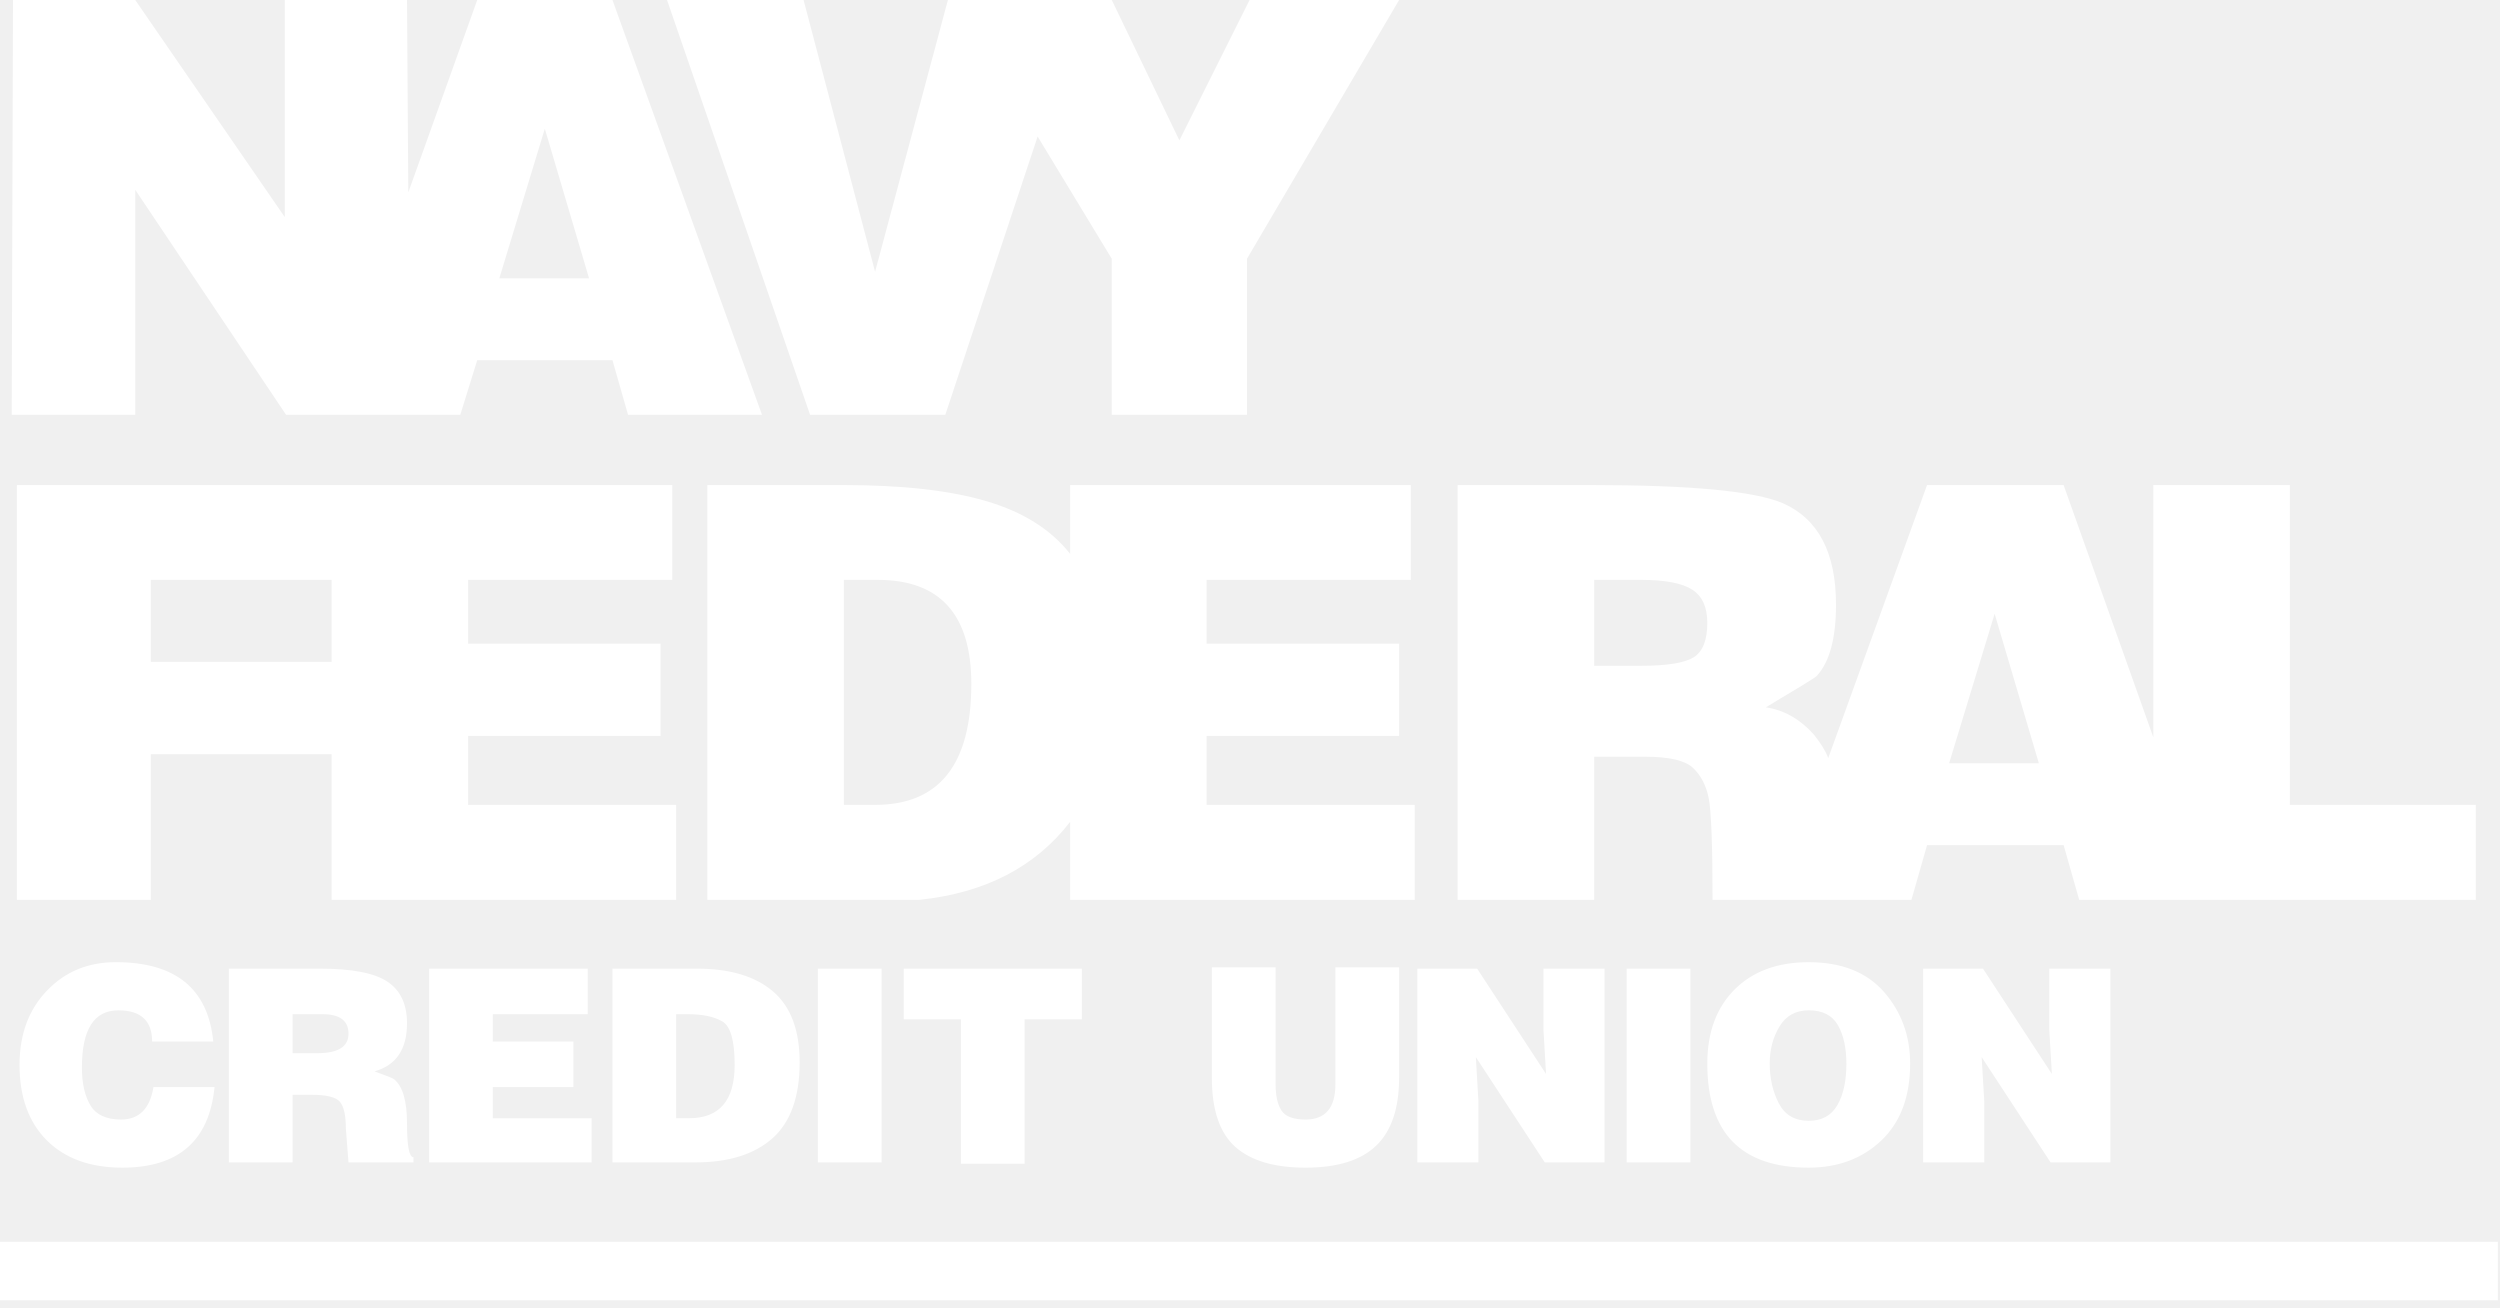
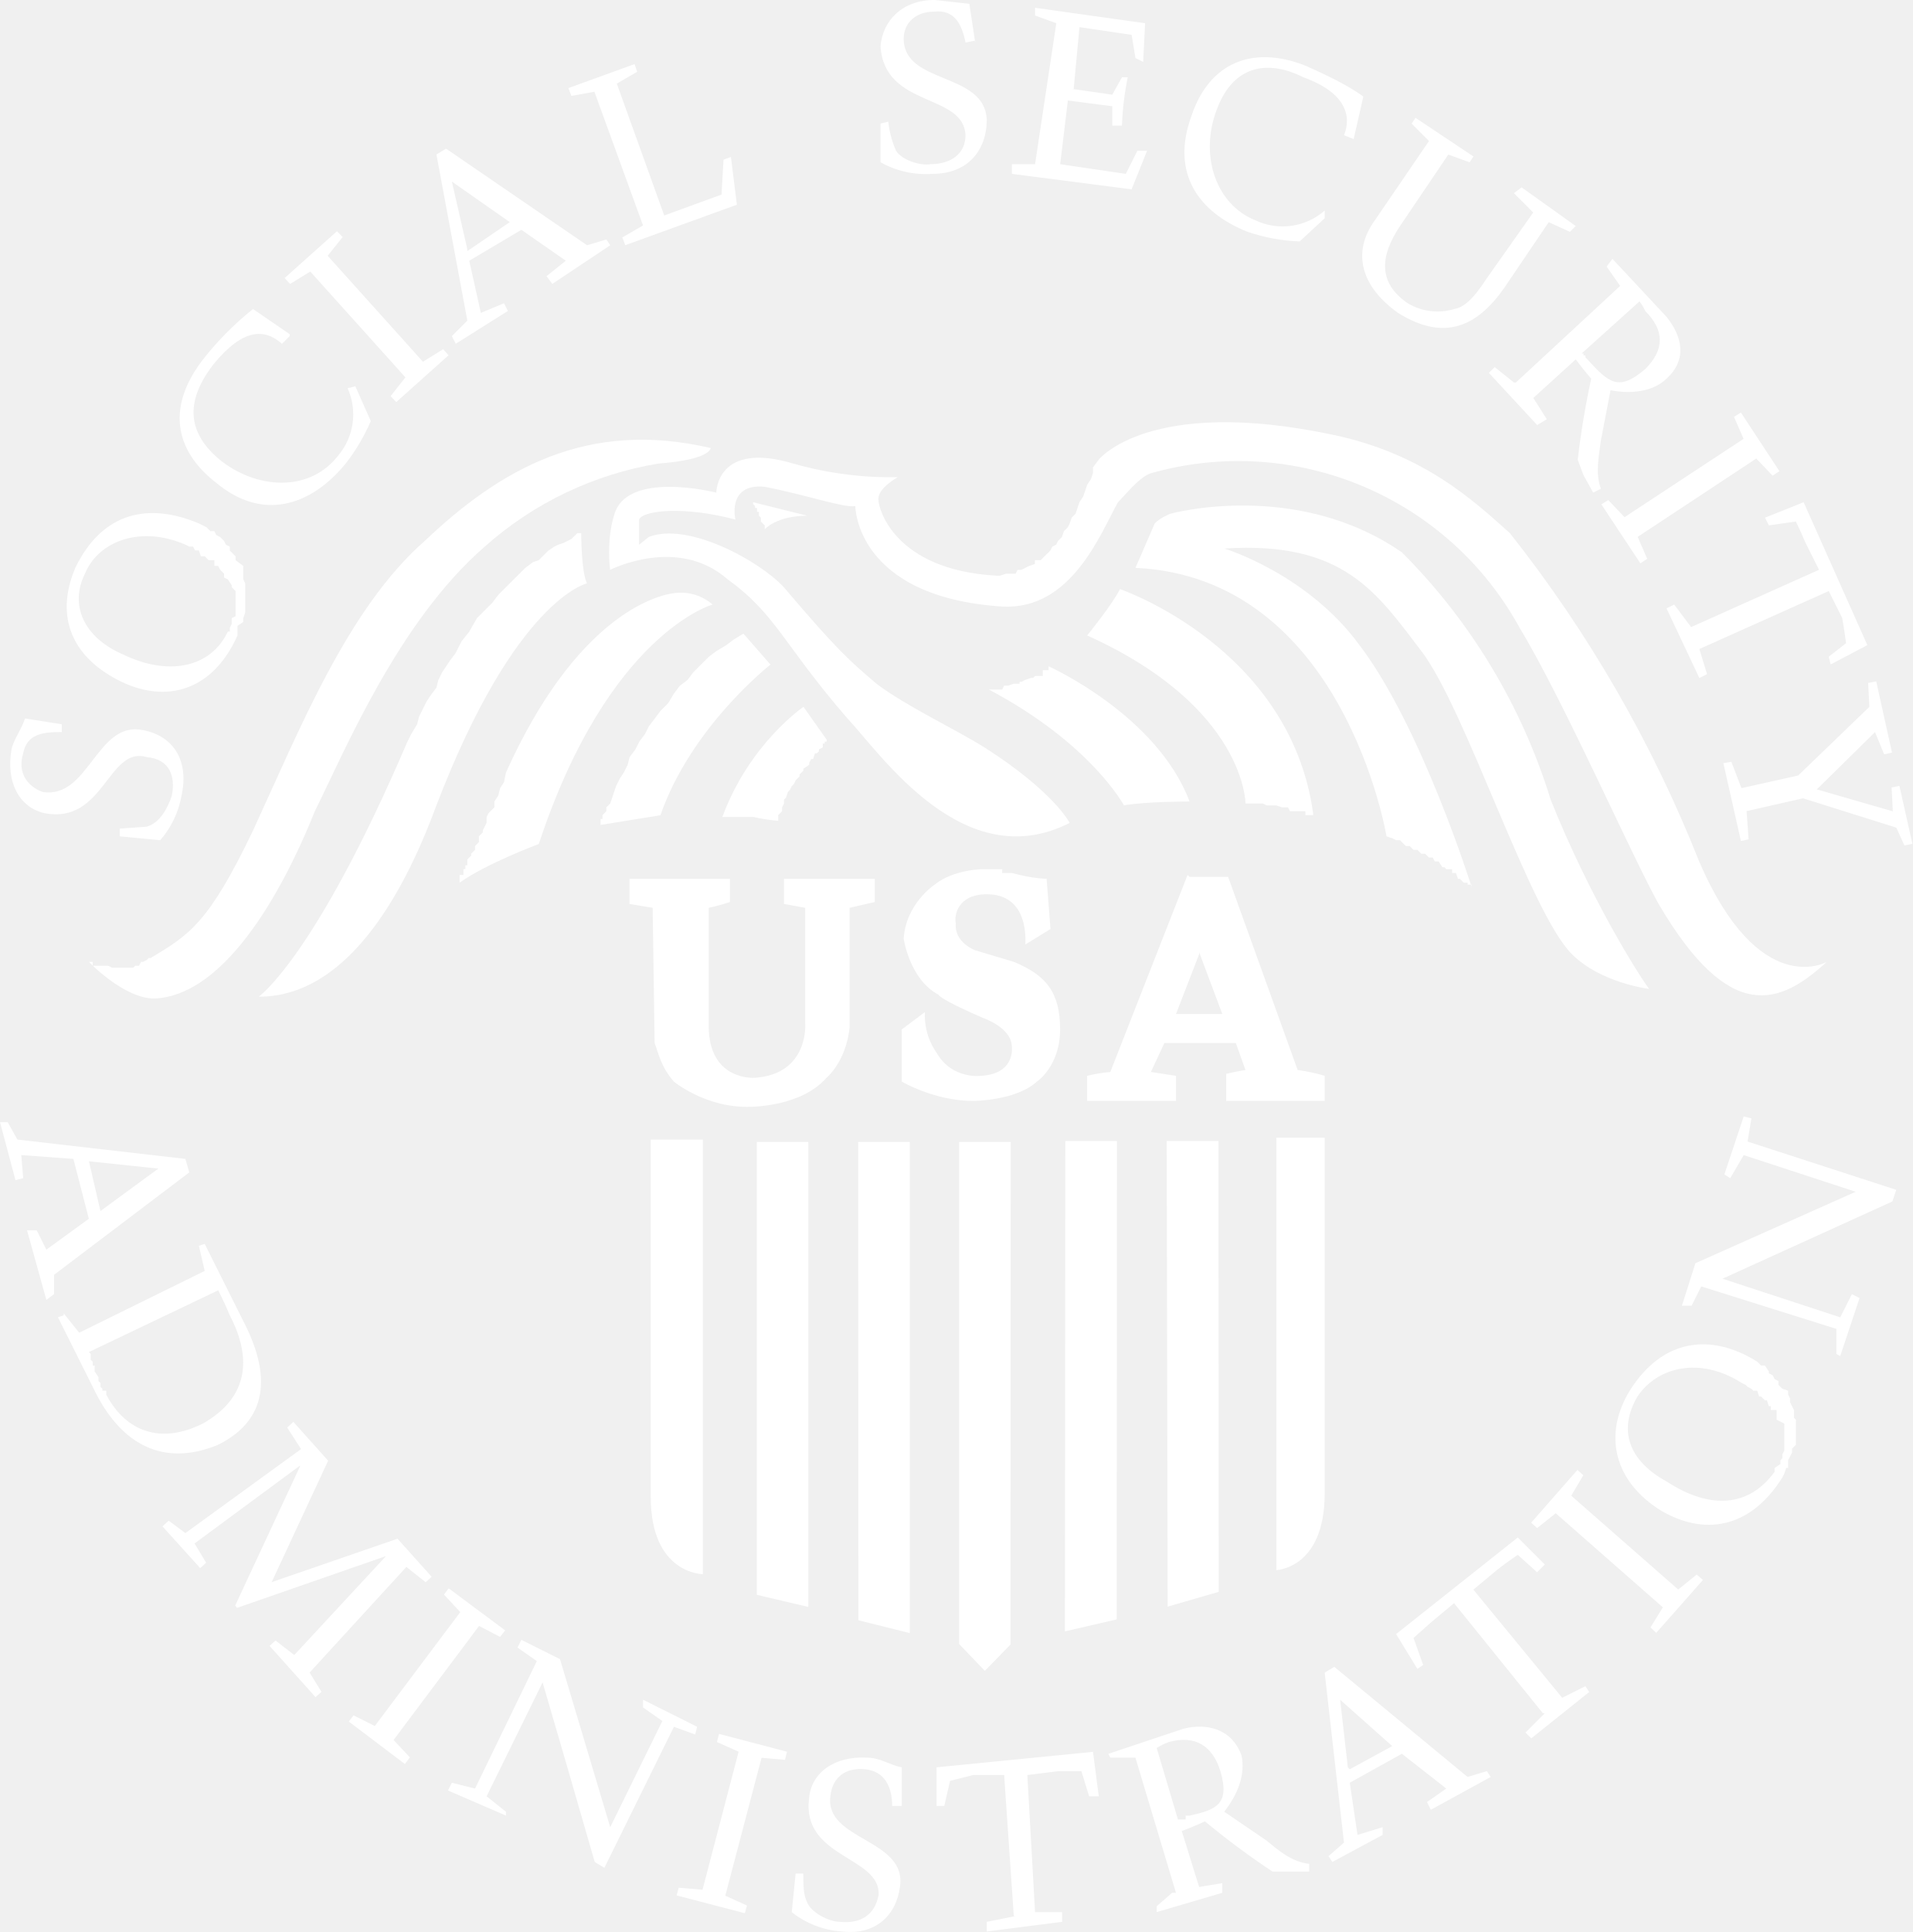
- <svg xmlns="http://www.w3.org/2000/svg" width="153" height="80" viewBox="0 0 153 80" fill="none">
-   <path d="M19.736 62.069C20.797 62.069 21.328 62.464 21.328 63.264C21.328 64.056 20.691 64.456 19.418 64.456H17.906V62.069H19.736ZM152.87 79.576V75.998H0V79.576H152.87ZM7.083 58.885C5.383 58.885 3.976 59.469 2.865 60.636C1.749 61.803 1.195 63.314 1.195 65.174C1.195 67.131 1.75 68.673 2.865 69.79C3.976 70.897 5.516 71.461 7.481 71.461C10.928 71.461 12.81 69.81 13.13 66.527H9.391C9.179 67.853 8.513 68.516 7.402 68.516C6.498 68.516 5.875 68.219 5.529 67.641C5.183 67.052 5.013 66.287 5.013 65.332C5.013 62.999 5.754 61.833 7.242 61.833C8.621 61.833 9.31 62.471 9.31 63.741H13.052C12.733 60.506 10.743 58.885 7.083 58.885ZM20.809 67.438C21.047 67.733 21.167 68.277 21.167 69.069L21.327 71.138H25.306V70.822C25.039 70.822 24.909 70.129 24.909 68.752C24.909 67.372 24.641 66.469 24.113 66.047C24.059 65.993 23.661 65.835 22.919 65.568C24.244 65.197 24.909 64.213 24.909 62.627C24.909 61.46 24.511 60.611 23.715 60.081C22.92 59.547 21.539 59.281 19.577 59.281H14.007V71.138H17.906V67.002H19.099C19.998 67.002 20.569 67.148 20.809 67.438ZM36.207 68.436H30.16V66.527H35.094V63.74H30.16V62.069H35.97V59.282H26.261V71.139H36.207V68.436ZM47.269 69.67C48.381 68.682 48.939 67.131 48.939 65.015C48.939 63.049 48.395 61.605 47.309 60.675C46.221 59.745 44.669 59.281 42.655 59.281H37.483V71.138H42.573C44.59 71.138 46.154 70.65 47.269 69.67ZM53.954 59.281H50.054V71.138H53.954V59.281ZM58.808 62.385V71.221H62.707V62.385H66.209V59.281H55.307V62.385H58.808ZM75.597 70.186C76.551 71.035 77.983 71.461 79.897 71.461C81.858 71.461 83.303 71.006 84.232 70.106C85.161 69.202 85.625 67.823 85.625 65.965V59.202H81.726V66.365C81.726 67.798 81.115 68.516 79.898 68.516C79.154 68.516 78.661 68.328 78.424 67.962C78.185 67.587 78.067 67.053 78.067 66.365V59.202H74.166V65.965C74.166 67.93 74.644 69.335 75.597 70.186ZM86.74 59.281V71.138H90.479V67.398L90.322 64.694L94.539 71.138H98.199V59.281H94.46V63.028L94.618 65.727L90.402 59.281H86.74ZM103.451 59.281H99.552V71.138H103.451V59.281ZM106.158 60.556C105.042 61.673 104.487 63.186 104.487 65.094C104.487 69.335 106.555 71.461 110.695 71.461C112.497 71.461 113.981 70.897 115.147 69.79C116.314 68.673 116.9 67.111 116.9 65.094C116.9 63.394 116.371 61.942 115.309 60.715C114.246 59.501 112.709 58.886 110.696 58.886C108.783 58.885 107.268 59.446 106.158 60.556ZM117.696 59.281V71.138H121.437V67.398L121.277 64.694L125.495 71.138H129.155V59.281H125.416V63.028L125.575 65.727L121.359 59.281H117.696ZM46.634 25.385L37.483 0H29.206L24.988 11.774L24.909 0H17.428V13.286L8.277 0H0.796L0.717 25.385H8.277V11.616L17.507 25.385H28.17L29.206 22.045H37.483L38.436 25.385H46.634ZM53.555 16.632L49.179 0.001H40.823L49.577 25.386H57.853L63.503 8.354L68.04 15.837V25.386H76.316V15.836L85.625 0H76.474L72.178 8.591L68.04 0H58.012L53.555 16.632ZM1.034 55.071H9.231V46.155H20.293V55.071H41.38V49.259H28.648V45.038H40.426V39.392H28.648V35.489H41.143V29.686H1.034V55.071ZM43.29 29.686V55.071H56.262C60.293 54.646 63.369 53.053 65.492 50.296V55.071H86.582V49.259H73.846V45.038H85.625V39.392H73.846V35.489H86.342V29.686H65.492V33.897C64.326 32.414 62.628 31.342 60.399 30.68C58.17 30.018 55.254 29.686 51.647 29.686H43.29ZM117.935 29.686L111.889 46.391C111.728 45.966 111.435 45.492 111.011 44.958C110.162 44.008 109.179 43.451 108.068 43.288C110.029 42.122 111.062 41.488 111.172 41.38C111.967 40.529 112.364 39.076 112.364 37.001C112.364 33.817 111.278 31.751 109.103 30.793C107.352 30.05 103.451 29.686 97.405 29.686H89.207V55.071H97.564V46.312H100.668C102.151 46.312 103.134 46.539 103.611 46.994C104.088 47.439 104.408 48.052 104.568 48.823C104.725 49.593 104.808 51.669 104.808 55.07H116.979L117.937 51.723H126.294L127.246 55.07H151.52V49.258H140.138V29.686H131.783V45.121L126.293 29.686H117.935ZM9.231 40.505V35.488H20.293V40.505H9.231ZM112.484 62.748C112.827 63.355 112.999 64.136 112.999 65.094C112.999 66.152 112.815 67.002 112.444 67.64C112.072 68.277 111.491 68.593 110.694 68.593C109.844 68.593 109.234 68.237 108.862 67.521C108.492 66.805 108.307 65.994 108.307 65.094C108.307 64.243 108.503 63.488 108.902 62.826C109.299 62.163 109.898 61.832 110.694 61.832C111.542 61.831 112.137 62.137 112.484 62.748ZM53.716 35.488C57.535 35.488 59.445 37.613 59.445 41.853C59.445 46.791 57.481 49.258 53.555 49.258H51.646V35.488H53.716ZM42.096 62.069C42.998 62.069 43.7 62.217 44.204 62.509C44.709 62.799 44.961 63.69 44.961 65.173C44.961 67.346 44.032 68.435 42.175 68.435H41.38V62.069H42.096ZM100.428 35.488C101.91 35.488 102.96 35.691 103.569 36.09C104.18 36.485 104.487 37.163 104.487 38.116C104.487 39.179 104.207 39.881 103.653 40.227C103.092 40.573 102.022 40.746 100.429 40.746H97.563V35.487L100.428 35.488ZM122.072 37.564L124.778 46.712H119.286L122.072 37.564ZM33.343 7.878L36.05 17.033H30.559L33.343 7.878Z" fill-rule="evenodd" clip-rule="evenodd" fill="white" />
+ <svg xmlns="http://www.w3.org/2000/svg" id="Layer_1" viewBox="0 0 570.42 576.15">
+   <defs>
+     <style>.cls-1{fill:#fff;}</style>
+   </defs>
+   <path class="cls-1" d="m27.07,286.85h.58v1.15h4.61l1.15.58h6.34l.58-.58h1.15l.58-1.15h.58l1.15-.58.58-.58h.58c11.52-6.91,17.28-10.37,30.53-38.02,13.82-29.95,28.22-66.24,51.26-86.4,22.46-21.31,48.38-36.29,85.25-27.65,0,0,0,3.46-15.55,4.61-19.28,3.18-37.26,11.77-51.84,24.77-25.92,22.46-42.05,61.63-50.69,78.91-5.76,14.4-23.62,54.72-47.81,55.87-9.22,0-19.58-10.94-19.58-10.94h.58Z" />
+   <path class="cls-1" d="m121.54,221.18l1.15-2.3,1.73-2.88.58-2.3,1.15-2.3,1.15-2.3,1.15-1.73,1.73-2.3.58-2.3,1.15-2.3,1.15-1.73,1.15-1.73,1.73-2.3,1.73-3.46,2.3-2.88,2.3-4.03,2.3-2.3,2.3-2.3,1.73-2.3,2.3-2.3,2.3-2.3,1.73-1.73,1.73-1.73,2.3-1.73,1.73-.58,1.73-1.73,1.15-1.15,1.73-1.15,1.15-.58,1.73-.58,1.15-.58,1.15-.58h0l1.73-1.73h1.15s0,11.52,1.73,14.98c0,0-21.31,4.61-44.93,66.24-8.06,21.89-24.77,57.02-52.99,57.02,0,0,16.7-11.52,44.35-76.03h0Zm15.55,41.47v-1.73h1.15v-1.73h.58v-1.15h.58v-1.73l1.15-1.15v-.58l1.15-1.15v-1.15l1.15-1.15v-1.73l1.15-1.15v-.58l1.15-2.3v-1.73l.58-1.15,1.73-1.73v-1.73l1.15-1.73.58-2.3,1.15-1.73.58-2.88c20.74-46.08,44.35-52.99,50.69-53.57,3.97-.41,7.93.84,10.94,3.46,0,0-31.1,8.64-51.84,71.42,0,0-15.55,5.76-23.62,11.52v-.58Zm42.05-16.7v-1.73h.58v-1.15l1.15-1.15v-1.15l1.15-1.15.58-1.73.58-1.73.58-1.73,1.15-2.3,1.15-1.73,1.15-2.3.58-2.3,1.73-2.3,1.15-2.3,1.73-2.3,1.15-2.3,1.73-2.3,1.73-2.3,2.3-2.3,1.73-2.88,1.73-2.3,2.3-1.73,1.73-2.3,2.3-2.3,2.3-2.3,2.3-1.73,2.88-1.73,2.3-1.73,2.88-1.73,8.06,9.22s-23.62,18.43-32.83,44.93l-17.86,2.88Zm52.99-1.15v-1.73l1.15-1.15v-1.15l.58-1.15v-1.15l.58-.58.58-1.73.58-.58.58-1.15.58-.58.58-1.15,1.15-1.15v-.58l1.15-1.15v-.58l1.73-1.15v-.58l.58-1.15h.58l.58-1.73h.58l.58-.58v-.58l1.15-.58v-1.15h.58v-.58h.58v-.58l-6.91-9.79s-16.13,10.94-24.19,32.83h9.22c2.46.58,4.97.97,7.49,1.15Zm-7.49-95.04v.58l.58.58v.58h.58v1.15h.58v1.15l.58.58v1.15l1.15,1.15v1.15s3.46-4.03,12.67-4.03l-16.13-4.03Zm70.27,55.87h4.03l.58-1.15h1.15l1.73-.58h1.73v-.58h.58l1.15-.58,1.73-.58h.58l.58-.58h2.3v-1.73h1.73v-1.15s32.26,14.4,42.05,40.32c0,0-13.25,0-19.58,1.15,0,0-9.79-18.43-40.32-34.56h0Zm96.77,37.44h-2.3v-1.15h-4.61l-.58-1.15h-1.73l-1.73-.58h-2.88l-1.15-.58h-5.18s0-28.8-47.23-50.11c0,0,7.49-9.22,9.79-13.82,0,0,50.69,17.28,57.6,66.82v.58Z" />
+   <path class="cls-1" d="m438.91,264.96v-1.15h-1.15v-.58h-1.15l-1.15-1.15h-.58l-.58-1.73h-1.15v-1.15h-1.73l-.58-.58h-.58l-1.15-1.73h-1.15l-.58-1.15h-1.15l-1.15-1.15h-1.15l-1.15-1.15h-1.15l-1.15-1.15h-1.15l-1.73-1.73h-1.15l-1.15-.58-1.73-.58s-12.67-77.18-74.88-80.06l5.76-13.25c1.73-1.73,3.46-2.3,4.61-2.88,0,0,37.44-10.37,69.12,11.52,20.57,20.59,35.8,45.9,44.35,73.73,11.52,28.8,25.92,51.84,29.38,56.45,0,0-14.4-1.73-23.04-10.37-12.67-12.67-31.68-73.15-44.93-90.43s-23.04-32.83-58.75-30.53c0,0,24.77,7.49,40.32,28.8,18.43,24.19,33.41,72,33.41,72v.58Z" />
+   <path class="cls-1" d="m327.74,137.09l-1.73,2.3v1.73l-.58,1.73-1.15,1.73-.58,1.73-.58,1.73-1.15,1.73-.58,1.73-.58,1.73-1.15,1.15-.58,1.73-.58,1.15-1.15,1.15-.58,1.73-1.15,1.15-.58,1.15-1.15.58-.58,1.15-1.15,1.15-.58.58-1.15,1.15h-1.73v1.15l-1.73.58-1.15.58-1.15.58h-1.15l-.58,1.15h-2.88l-1.73.58h-1.15c-30.53-1.73-35.14-20.16-35.14-22.46-.58-3.46,5.76-6.91,5.76-6.91-1.73,0-14.98.58-31.1-4.03-23.04-6.91-23.04,8.64-23.04,8.64,0,0-27.07-6.91-30.53,6.91-2.3,7.49-1.15,16.13-1.15,16.13,0,0,20.16-10.37,35.14,2.88,14.4,10.37,16.7,19.58,35.71,41.47,9.79,10.37,34.56,47.23,66.24,31.1,0,0-4.61-9.22-25.34-22.46-9.22-5.76-23.04-12.1-32.26-19.01-8.06-6.91-11.52-9.79-27.65-28.8-7.49-8.06-28.8-19.58-40.32-14.98l-2.88,2.3v-7.49c1.15-2.88,13.82-4.03,28.8,0,0,.58-2.88-10.94,8.64-9.79,12.1,2.3,23.62,6.34,27.07,5.76,0,0,0,27.07,43.78,29.95,20.74,1.15,29.38-21.89,34.56-31.1,2.3-2.3,6.34-7.49,9.79-8.64,42.93-12.2,88.59,6.93,110.02,46.08,13.25,21.89,33.41,67.97,41.47,82.37,21.31,36.29,36.29,29.95,50.11,17.28,0,0-20.16,11.52-38.02-29.95-13.95-35.22-32.96-68.2-56.45-97.92-10.37-9.22-25.34-23.62-52.99-29.38-54.72-11.52-69.7,7.49-69.7,7.49ZM18.43,216v2.3c-5.76,0-10.37.58-11.52,6.34-1.73,5.76,1.15,9.79,5.76,11.52,13.82,2.3,16.13-21.31,29.95-18.43,9.22,1.73,13.82,9.22,11.52,19.58-.88,4.91-3.07,9.48-6.34,13.25l-12.1-1.15v-2.3l8.06-.58c4.03-1.15,6.34-5.76,7.49-9.22,1.15-5.76-.58-10.94-7.49-11.52-11.52-3.46-12.67,20.16-30.53,16.7-7.49-1.73-11.52-9.22-9.79-19.01.58-2.88,2.88-5.76,4.03-9.22l10.94,1.73Zm40.9-59.9l1.15.58,1.15.58,1.15,1.15h1.15l.58,1.15,1.15.58,1.15,1.15h0l.58,1.15,1.15.58v1.15l1.15,1.15.58.58v1.15l2.3,1.73v4.03l.58,1.15v8.64l-.58,1.73v1.15l-1.73,1.15v2.88c-7.49,16.7-21.31,20.16-34.56,13.82-14.4-6.91-20.16-19.01-13.82-33.98,8.06-16.7,21.89-19.58,36.86-13.25Zm9.22,32.26v-1.15l.58-1.15v-1.73l1.15-.58v-7.49l-1.15-1.15v-.58l-1.15-1.73h0l-1.15-.58v-1.15l-.58-.58-.58-.58-.58-1.15h-1.15v-1.73h-1.73l-1.15-1.15h-1.15l-.58-1.73h-1.15l-.58-1.15h-1.15l-1.15-.58c-13.25-5.76-25.92-1.15-29.95,8.64-4.61,9.22-.58,19.01,11.52,24.19,13.25,6.34,25.92,4.03,31.1-6.91h.58Zm17.86-88.13l-2.3,2.3c-5.18-4.61-11.52-4.61-20.16,5.76-8.64,10.94-8.64,20.74,2.3,29.38,11.52,8.64,26.5,8.64,34.56-1.73,4.78-5.6,5.9-13.45,2.88-20.16l2.3-.58,4.61,10.37c-1.95,4.52-4.47,8.78-7.49,12.67-10.37,12.67-24.77,17.28-38.59,5.76-12.67-9.79-14.98-23.04-3.46-37.44,4.25-5.32,9.08-10.15,14.4-14.4l10.94,7.49v.58Z" />
+   <path class="cls-1" d="m97.74,76.28l28.42,31.6,6.03-3.74,1.61,1.81-15.6,13.95-1.69-1.77,4.42-5.59-28.38-31.56-6.03,3.7-1.61-1.77,15.6-13.95,1.69,1.73-4.46,5.59h0Z" />
+   <path class="cls-1" d="m139.97,77.76l3.46,15.55,6.91-2.88,1.15,2.3-15.55,9.79-1.15-2.3,4.61-4.61-9.22-49.54,2.88-1.73,42.05,28.8,5.76-1.73,1.15,1.73-17.28,11.52-1.73-2.3,5.76-4.61-13.25-9.22-15.55,9.22Zm-.58-2.88l12.67-8.64-17.28-12.1,4.61,20.16v.58Z" />
+   <path class="cls-1" d="m185.62,70.81l6.19-3.58-14.51-39.88-6.87,1.25-.88-2.33,19.74-7.16.76,2.29-6.07,3.54,14.15,39.32,17.09-6.23.6-10.41,2.21-.8,1.77,14.23-33.29,12.06-.88-2.29h0Z" />
+   <path class="cls-1" d="m290.88,12.1l-2.88.58c-1.15-5.76-3.46-9.79-9.22-9.22-5.76,0-9.22,3.46-9.22,8.06,0,13.82,24.19,9.79,24.77,24.19,0,9.22-5.76,16.13-16.13,16.13-5.41.4-10.82-.8-15.55-3.46v-11.52l2.3-.58c.33,2.98,1.11,5.89,2.3,8.64,1.73,2.88,7.49,4.61,10.37,4.03,5.76,0,10.37-2.88,10.37-8.64-.58-12.67-24.19-8.06-25.34-26.5.58-7.49,6.34-13.82,16.13-13.82l10.37,1.15,1.73,11.52v-.58Zm28.8,14.4l12.1,1.73,2.88-5.18h1.73c-.98,4.74-1.56,9.56-1.73,14.4h-2.88v-5.76l-13.25-1.73-2.3,19.01,19.58,2.88,3.46-6.91h2.88l-4.61,11.52-35.71-4.61v-2.88h6.91l6.34-42.05-6.34-2.3v-2.3l32.83,4.61-.58,11.52-2.3-1.15-1.15-6.91-15.55-2.3-1.73,18.43h-.58Zm84.1,14.98l-2.88-1.15c2.3-5.76.58-12.67-12.1-17.28-11.52-5.76-21.31-2.88-25.92,9.79-5.18,13.82,0,28.22,11.52,32.83,6.87,3.28,15.02,2.14,20.74-2.88v2.3l-7.49,6.91c-5.3-.2-10.53-1.17-15.55-2.88-14.4-5.76-23.04-17.28-16.7-34.56,5.18-15.55,17.86-21.31,33.98-14.98,5.18,2.3,12.67,5.76,17.28,9.22l-2.88,12.67Zm58.18,24.77l-13.25,19.58c-8.06,11.52-17.86,16.13-31.68,7.49-12.1-8.64-13.25-19.01-6.91-27.65l16.13-23.62-5.18-5.18,1.15-1.73,17.28,11.52-1.15,1.73-6.34-2.3-14.4,21.31c-5.76,8.64-6.91,16.7,2.3,23.04,4.16,2.49,9.18,3.12,13.82,1.73,4.03-.58,7.49-5.76,9.79-9.22l13.82-19.58-5.76-5.76,2.3-1.73,16.13,11.52-1.73,1.73-6.34-2.88Zm-9.79,47.81l31.1-28.8-4.03-5.76,1.73-2.3,16.13,17.28c4.61,5.76,6.34,12.67,0,18.43-4.03,4.03-10.94,4.61-16.7,3.46l-2.88,14.98c-.58,4.61-1.73,9.79,0,14.4l-2.3,1.15-2.88-5.18-1.73-4.61c.94-8.13,2.29-16.2,4.03-24.19-1.62-1.85-3.16-3.77-4.61-5.76l-12.67,11.52,4.03,6.34-2.88,1.73-14.4-15.55,1.73-1.73,5.76,4.61h.58Zm19.58-8.64h.58v.58h.58v.58l.58.58c6.34,6.91,9.22,9.79,17.28,2.88,5.76-5.76,5.76-11.52,0-17.28-.46-1.03-1.04-1.99-1.73-2.88l-17.28,15.55Z" />
+   <path class="cls-1" d="m523.87,136.74l-35.38,23.36,2.85,6.55-2.05,1.33-11.62-17.57,2.05-1.29,4.86,5.11,35.5-23.36-2.85-6.55,2.05-1.29,11.5,17.49-2.05,1.33-4.86-5.11h0Z" />
+   <path class="cls-1" d="m504,187.2l38.59-17.28-4.03-8.06c-.9-2.14-1.86-4.25-2.88-6.34l-8.06,1.15-1.15-2.3,11.52-4.61,19.01,42.62-10.94,5.76-.58-2.3,5.18-4.03c-.33-2.5-.72-5-1.15-7.49l-4.03-8.06-38.59,17.28,2.3,7.49-2.3,1.15-9.79-20.74,2.3-1.15,5.18,6.91h-.58Z" />
+   <path class="cls-1" d="m519.44,235.04l16.93-3.78,21.23-20.46-.36-7.12,2.41-.48,4.7,21.23-2.33.52-2.73-6.63-17.37,17.09,22.68,6.55-.36-7.12,2.33-.48,3.86,17.25-2.37.52-2.41-5.31-27.86-8.76-16.81,3.82.6,8.4-2.29.52-5.23-23.2,2.37-.44,3.02,7.88h0Z" />
+   <path class="cls-1" d="m21.89,345.6l-15.55-1.15.58,6.91-2.3.58-4.61-17.28h2.3l2.88,5.18,50.11,5.76,1.15,4.03-40.32,30.53v5.76l-2.3,1.73-5.76-20.74h2.88l2.88,5.76,12.67-9.22-4.61-17.86Zm4.61.58l3.46,14.98,17.28-12.67-21.89-2.3h1.15Zm-7.49,45.5l4.61,5.76,37.44-18.43-1.73-7.49,1.73-.58,11.52,23.04c7.49,14.4,8.64,28.8-7.49,36.86-16.7,6.91-28.8-.58-36.29-14.98l-11.52-23.04,1.73-.58v-.58Zm8.06,12.1v1.73l.58.58v1.15h.58v1.73l1.15,1.73v1.15l.58.58v1.15l.58.58v.58h1.15v1.15c5.76,10.94,16.13,14.98,28.8,8.64,13.25-7.49,14.98-19.01,8.06-32.26-1.05-2.54-2.21-5.04-3.46-7.49l-38.59,18.43.58.58Z" />
+   <path class="cls-1" d="m121.22,467.27l-28.87,31.52,3.54,5.75-1.77,1.57-13.71-15.28,1.77-1.61,5.59,4.34,27.26-29.39-.12-.08-.16.08-44.06,15.32-.52-.72,19.38-41.61-.08-.04-.12.04-31.32,23.12,3.46,5.75-1.77,1.61-11.26-12.46,1.85-1.69,4.99,3.7,34.5-25.05-4.14-6.43,1.85-1.69,10.37,11.58-16.85,36.22,37.55-12.95,10.17,11.34-1.77,1.65-5.75-4.58h0Zm21.67,17.61l-25.49,34.01,4.86,5.19-1.49,1.97-16.73-12.66,1.41-1.85,6.35,3.18,25.49-33.97-4.86-5.23,1.41-1.85,16.85,12.54-1.53,1.93-6.27-3.26h0Z" />
+   <path class="cls-1" d="m141.7,533.38l18.43-38.02-5.76-4.03,1.15-2.3,11.52,5.76,14.98,50.11,15.55-31.68-5.76-4.03v-2.3l16.13,8.06-.58,2.3-6.34-2.3-20.74,42.05-2.88-1.73c-5.14-17.87-10.33-35.72-15.55-53.57l-16.7,33.98,5.76,4.61v1.15l-17.28-7.49,1.15-2.3,6.91,1.73Z" />
+   <path class="cls-1" d="m227.16,524.2l-10.82,41.13,6.47,2.93-.64,2.29-20.34-5.31.6-2.29,7.12.6,10.77-41.17-6.47-2.89.64-2.41,20.26,5.31-.6,2.41-7-.6Z" />
+   <path class="cls-1" d="m268.42,538.56h-2.3c0-5.76-2.3-10.37-8.06-10.94-5.76-.58-9.79,2.3-10.37,8.06-1.73,13.25,23.04,12.67,20.74,27.07-1.15,8.64-7.49,14.4-17.28,13.25-5.46-.36-10.68-2.37-14.98-5.76l1.15-11.52h2.3c0,3.46,0,6.34,1.15,8.64,1.15,2.88,6.34,5.76,9.79,5.76,5.76.58,10.37-1.73,11.52-8.06.58-11.52-23.04-10.94-20.74-28.8.58-7.49,7.49-12.67,17.28-12.1,4.03,0,6.91,2.3,10.37,2.88v11.52h-.58Zm33.98,32.83l-2.88-42.05h-9.22l-6.91,1.73-1.73,7.49h-2.3v-11.52l46.66-4.61,1.73,13.25h-2.88l-2.3-7.49h-6.91l-9.22,1.15,2.3,40.9h8.06v2.88l-22.46,2.88v-2.88l8.64-1.73h-.58Zm48.38-6.91l-12.1-40.32h-7.49l-.58-1.15,22.46-7.49c6.91-1.73,14.4,0,17.28,8.06,1.15,5.76-1.15,11.52-5.18,16.7l12.67,8.64c3.46,2.88,7.49,6.34,12.67,6.91v2.3h-10.94c-6.98-4.63-13.71-9.63-20.16-14.98-2.26,1.06-4.57,2.02-6.91,2.88l5.18,16.7,6.91-1.15v2.88l-19.58,5.76v-1.73l4.61-4.03h1.15Zm.58-21.89h2.3v-1.15h1.15c8.06-1.73,12.1-3.46,9.22-13.25-2.3-7.49-7.49-10.94-15.55-8.64-1.21.46-2.36,1.04-3.46,1.73l6.34,21.31h0Zm51.26-10.94l2.3,15.55,7.49-2.3v2.3l-14.98,8.06-1.15-1.73,4.61-4.03-5.76-50.69,2.88-1.73,39.74,32.83,5.76-1.73,1.15,1.73-17.86,9.79-1.15-2.3,5.76-4.03-13.25-10.37-15.55,8.64Zm0-4.03l12.67-6.91-15.55-13.82,2.3,20.16.58.58Zm57.6-16.7l-26.5-32.83-6.91,5.76-5.18,4.61,2.88,8.06-1.73,1.15-6.34-10.37,36.29-28.8,8.06,8.06-2.3,2.3-5.76-5.18c-2.17,1.45-4.29,2.99-6.34,4.61l-6.91,5.76,26.5,32.26,6.91-3.46,1.15,1.73-17.28,13.82-1.73-1.73,5.76-5.76h-.58Z" />
+   <path class="cls-1" d="m468.67,446.04l31.92,27.98,5.51-4.46,1.85,1.61-13.91,15.76-1.73-1.61,3.7-5.99-31.96-28.06-5.55,4.42-1.77-1.61,13.79-15.72,1.77,1.57-3.62,6.11h0Z" />
+   <path class="cls-1" d="m524.16,406.08l1.15,1.15h1.15l1.15,1.73v.58l1.15.58.58,1.15,1.15.58v1.15l1.15,1.15,1.73.58v1.15l.58,1.15v1.15l.58,1.15.58,1.15v2.3l.58.58v7.49l-1.15,1.15v1.15l-.58,1.15-.58,1.15v2.3h-.58l-.58,1.73-.58,1.15c-9.79,15.55-23.62,17.28-36.29,9.79-13.82-8.64-17.28-22.46-9.22-35.71,9.79-15.55,24.19-17.28,38.02-8.64Zm5.18,32.83v-1.15l1.73-1.15v-1.15l.58-.58v-1.15l.58-1.15v-8.06l-2.3-1.15v-2.88h-1.73v-1.15h-.58l-.58-1.73h-.58l-1.15-1.15h-.58l-.58-1.73h-1.15l-.58-.58-1.15-.58-.58-.58-1.15-.58c-12.67-8.06-25.34-4.61-31.1,4.03-5.76,9.79-2.88,19.01,8.64,25.34,13.25,8.64,24.77,7.49,32.26-2.88h0Zm18.43-42.62l-40.32-12.67-2.88,5.76h-2.88l4.03-12.67,47.81-21.31-33.41-10.94-4.03,6.91-1.73-1.15,5.76-17.28,2.3.58-1.15,6.91,44.35,14.4-1.15,3.46-50.69,23.04,35.14,11.52,3.46-6.91,2.3,1.15-5.76,17.28-1.15-.58v-7.49Z" />
+   <path class="cls-1" d="m293.77,498.27l7.64-7.84.08-149.88h-15.4v149.72l7.68,8h0Z" />
+   <path class="cls-1" d="m209.66,468.29v-128.45h-15.55v106.56c0,23.04,15.55,23.04,15.55,23.04v-1.15Z" />
+   <path class="cls-1" d="m241.11,479.21v-138.67h-15.36v135.05l15.36,3.62h0Zm30.27,7.8v-146.47h-15.4l.08,142.65,15.32,3.82Z" />
+   <path class="cls-1" d="m380.74,468.29v-129.02h14.4v105.98c0,23.04-14.98,23.04-14.98,23.04h.58Z" />
+   <path class="cls-1" d="m348.29,479.13l-.28-138.87h15.44l.08,134.44-15.24,4.42h0Zm-30.64,7.36l.12-146.22h15.4l-.08,142.65-15.44,3.58Z" />
+   <path class="cls-1" d="m301.82,260.35h-2.88v-1.15h-5.76s-8.64,0-14.4,4.61c0,0-8.64,5.76-9.22,16.13,0,0,1.73,12.1,10.37,16.7,0,0,0,1.15,13.25,6.91,0,0,8.64,2.88,8.64,8.64,0,0,1.15,8.06-9.22,8.64,0,0-8.64,1.15-13.25-6.91-4.03-5.76-3.46-11.52-3.46-12.1l-6.91,5.18v15.55s9.79,5.76,21.31,5.76c0,0,12.67,0,19.01-5.76,0,0,6.91-4.61,6.91-15.55,0-10.94-4.03-16.13-13.82-20.16l-11.52-3.46s-6.34-2.3-5.76-8.06c-.58-2.3.58-8.64,9.22-8.64,12.67,0,11.52,13.82,11.52,14.98l7.49-4.61-1.15-14.98s-4.03,0-10.37-1.73Zm-84.1,1.73h-29.95v7.49l6.91,1.15.58,40.32c1.15,2.88,1.73,6.91,5.76,11.52,0,0,9.79,8.06,23.04,7.49,0,0,14.98,0,22.46-8.64,0,0,5.76-4.61,6.91-14.98v-35.71l7.49-1.73v-6.91h-27.07v7.49l6.34,1.15v34.56s1.15,14.98-14.98,16.13c0,0-13.82,1.15-13.82-15.55v-35.14c2.14-.45,4.26-1.03,6.34-1.73v-6.91Zm136.51-1.15l-23.04,58.75c-2.33.2-4.64.58-6.91,1.15v7.49h26.5v-7.49l-7.49-1.15,4.03-8.64h21.31l2.88,8.06c-1.94.29-3.86.67-5.76,1.15v8.06h29.38v-7.49c-2.64-.79-5.33-1.37-8.06-1.73l-20.74-57.6h-11.52l-.58-.58Zm3.46,23.04l6.91,18.43h-13.82l6.91-17.86v-.58Z" />
</svg>
